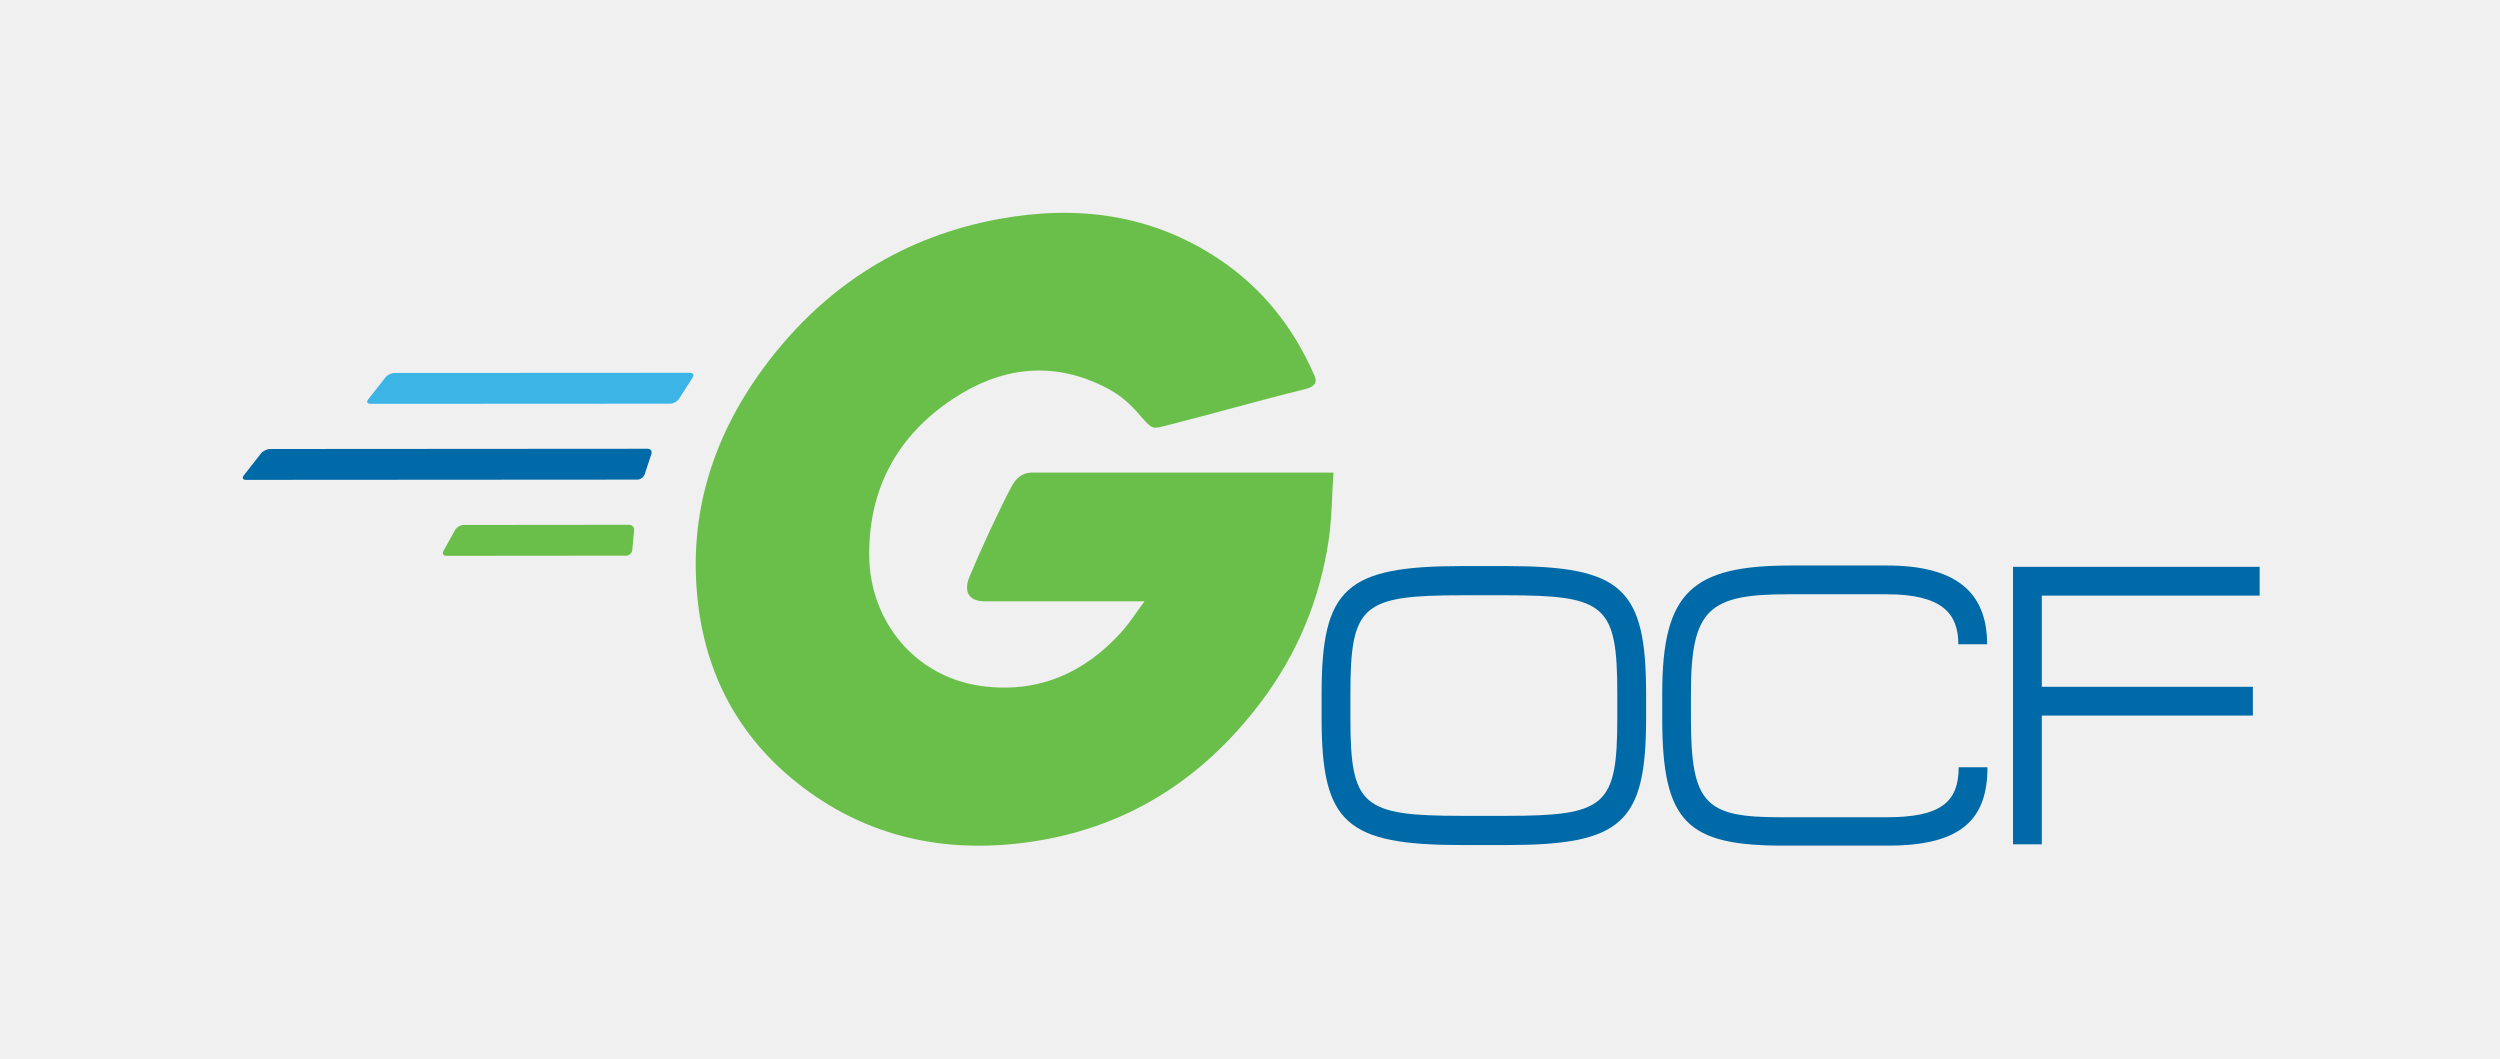
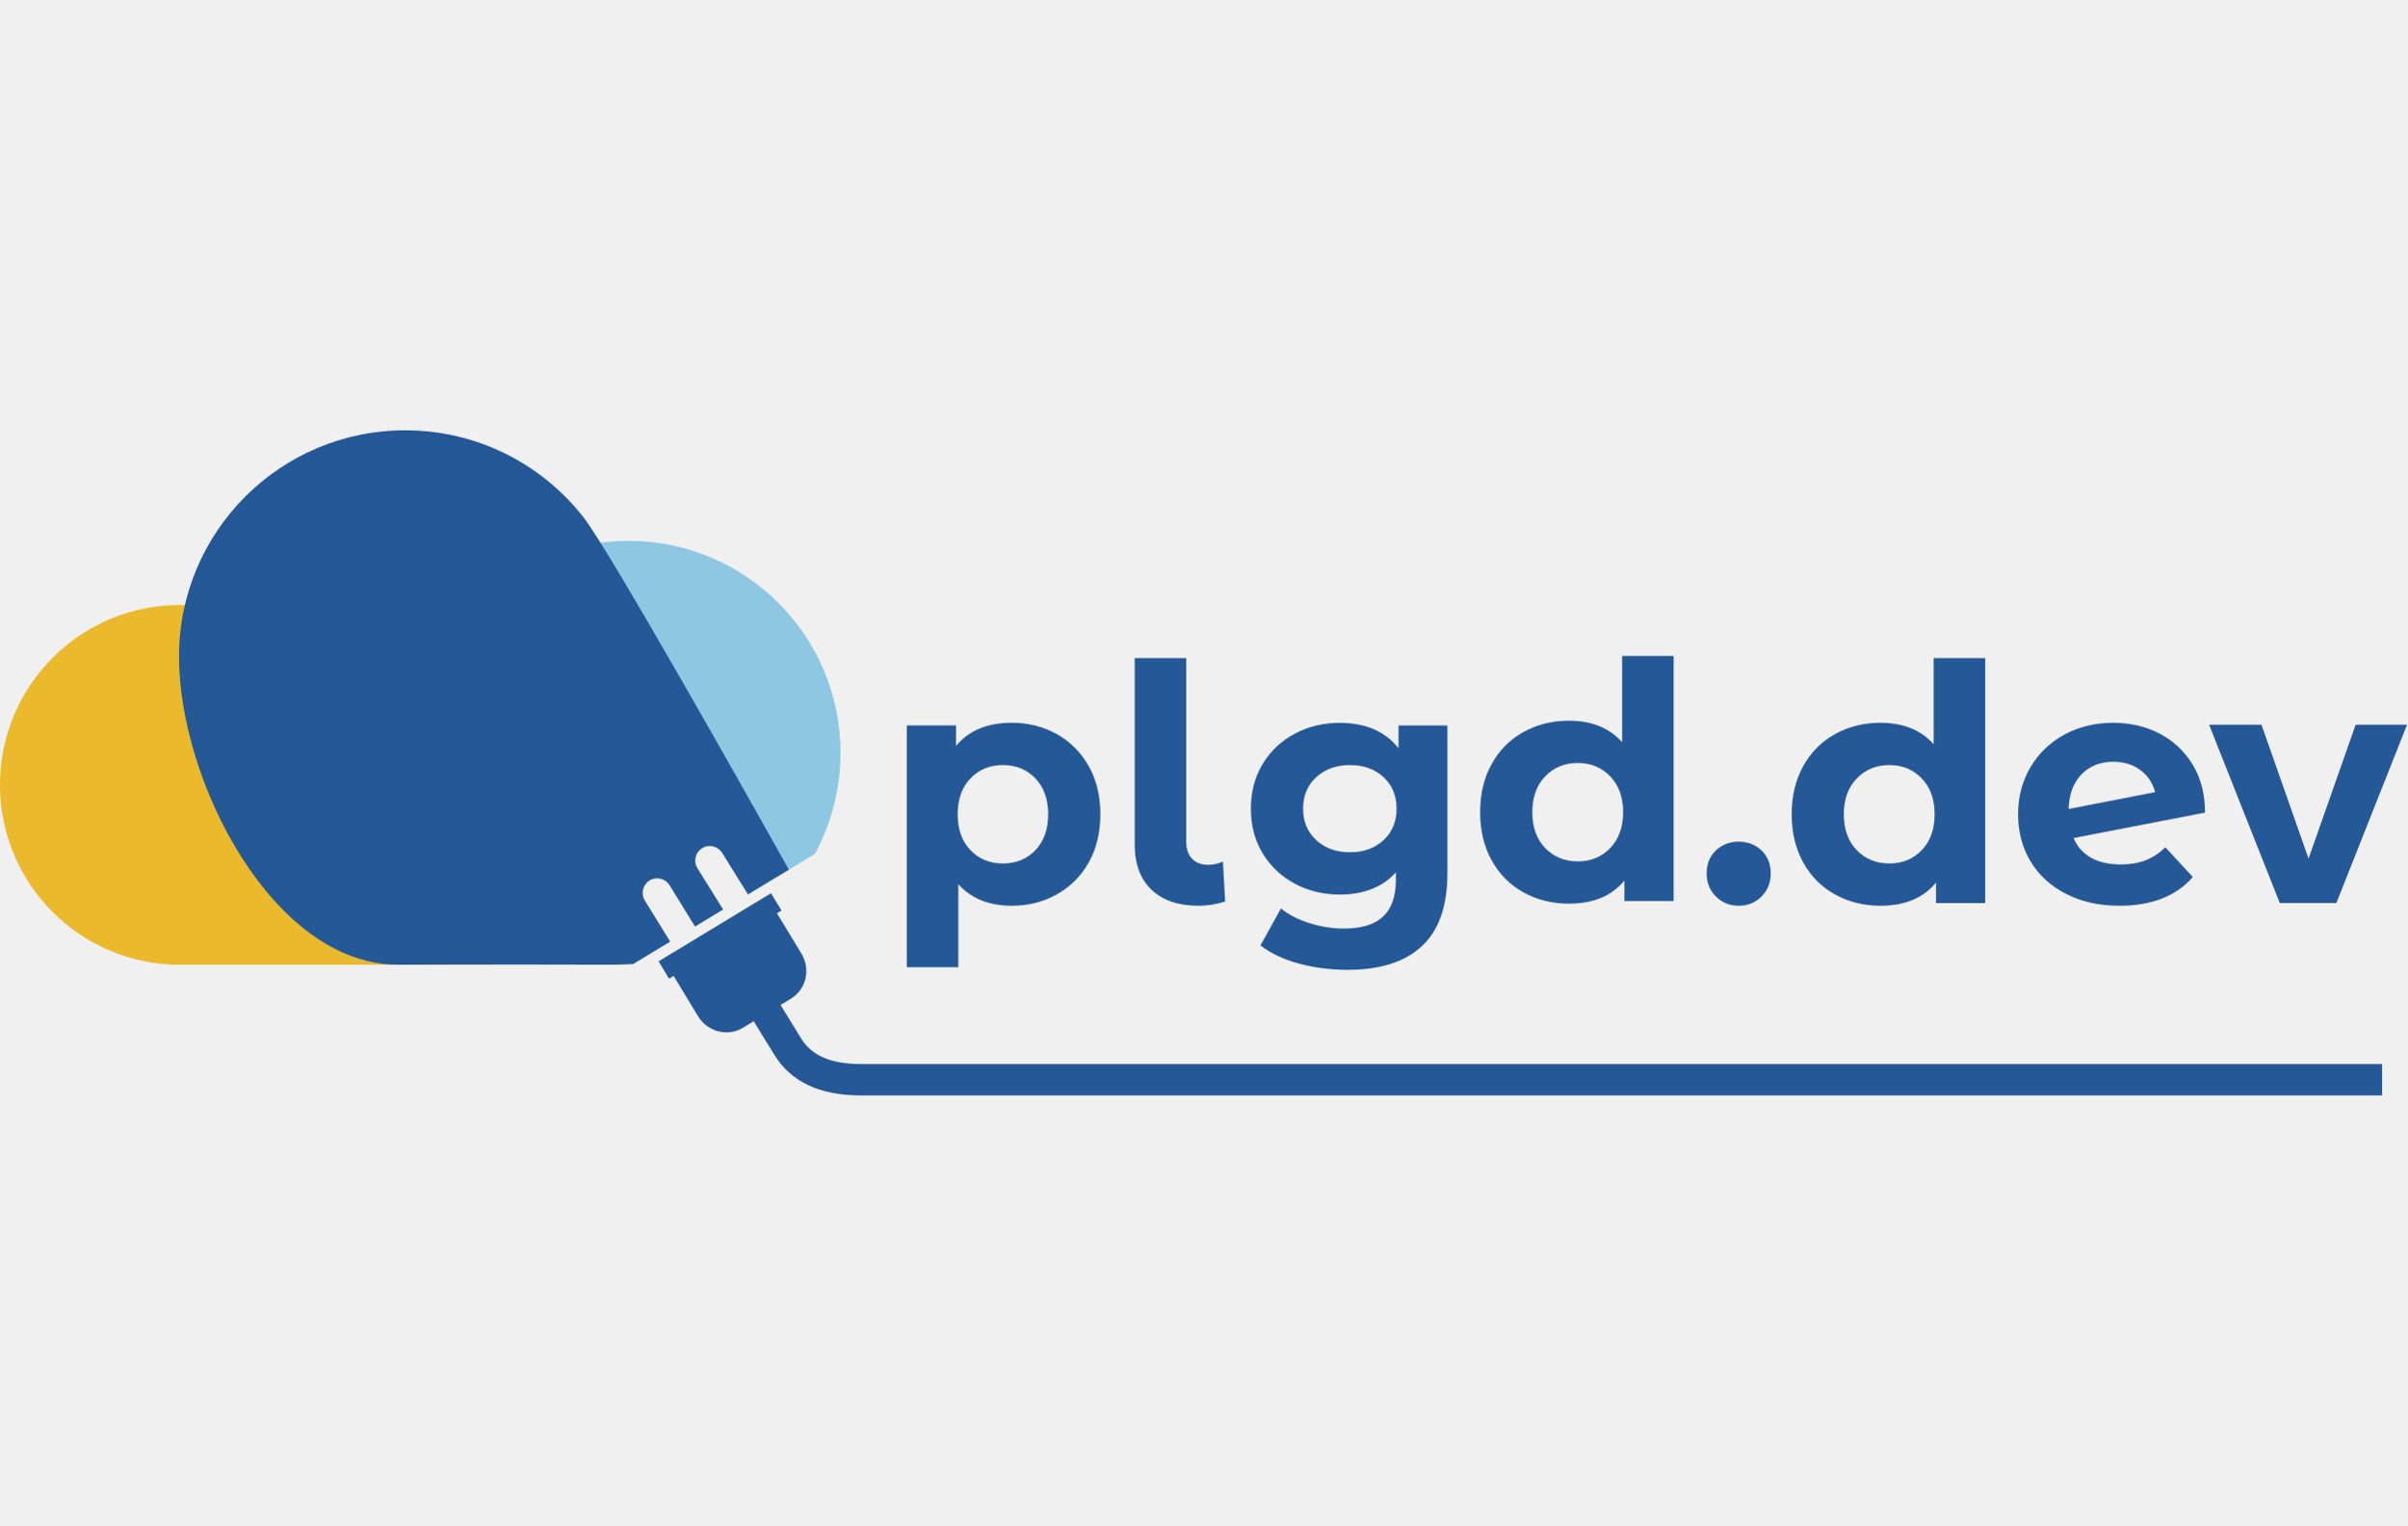
- <svg xmlns="http://www.w3.org/2000/svg" version="1.1" id="Ebene_1" x="0px" y="0px" viewBox="0 0 302.17 127.91" xml:space="preserve">
-   <style type="text/css">
- 	.st0{fill:#3CB4E5;}
- 	.st1{fill:#0069A7;}
- 	.st2{fill:#6ABF4B;}
- </style>
+ <svg xmlns="http://www.w3.org/2000/svg" xmlns:xlink="http://www.w3.org/1999/xlink" version="1.1" preserveAspectRatio="xMidYMid meet" viewBox="0 0 552.15 350" width="552.15" height="350">
+   <defs>
+     <path d="M249.76 175.77C251.53 178.93 252.41 182.6 252.41 186.79C252.41 190.99 251.52 194.66 249.76 197.82C247.99 200.97 245.55 203.42 242.45 205.16C239.34 206.91 235.89 207.78 232.1 207.78C226.9 207.78 222.81 206.14 219.83 202.85C219.83 204.12 219.83 210.46 219.83 221.87L208.01 221.87L208.01 166.41L219.3 166.41C219.3 169.23 219.3 170.79 219.3 171.11C222.23 167.57 226.5 165.8 232.1 165.8C235.89 165.81 239.34 166.68 242.45 168.42C245.55 170.17 247.99 172.62 249.76 175.77ZM240.44 186.8C240.44 183.36 239.47 180.62 237.52 178.58C235.58 176.53 233.09 175.51 230.06 175.51C227.03 175.51 224.54 176.53 222.6 178.58C220.65 180.62 219.68 183.36 219.68 186.8C219.68 190.23 220.65 192.97 222.6 195.02C224.54 197.06 227.03 198.08 230.06 198.08C233.09 198.08 235.58 197.06 237.52 195.02C239.47 192.97 240.44 190.23 240.44 186.8Z" id="aqp1ppQqr" />
+     <path d="M260.29 193.69C260.29 190.84 260.29 176.6 260.29 150.96L272.11 150.96C272.11 176.19 272.11 190.2 272.11 193.01C272.11 194.73 272.55 196.05 273.43 196.98C274.32 197.92 275.57 198.39 277.18 198.39C277.79 198.39 278.41 198.31 279.04 198.16C279.67 198.01 280.16 197.83 280.52 197.63C280.57 198.54 280.99 205.88 281.04 206.8C279.07 207.45 277.03 207.78 274.91 207.78C270.31 207.78 266.73 206.56 264.15 204.11C261.57 201.66 260.29 198.18 260.29 193.69Z" id="g5IhFoBUkA" />
+     <path d="M332.02 200.36C332.02 207.83 330.08 213.39 326.19 217.02C322.3 220.66 316.62 222.48 309.14 222.48C305.2 222.48 301.46 222 297.93 221.04C294.39 220.08 291.46 218.69 289.14 216.87C289.61 216.02 293.37 209.24 293.84 208.39C295.55 209.8 297.73 210.93 300.35 211.76C302.98 212.59 305.6 213.01 308.23 213.01C312.32 213.01 315.34 212.09 317.28 210.24C319.23 208.4 320.2 205.61 320.2 201.87C320.2 201.7 320.2 200.3 320.2 200.13C317.12 203.52 312.83 205.21 307.32 205.21C303.58 205.21 300.16 204.39 297.06 202.74C293.95 201.1 291.49 198.79 289.67 195.81C287.85 192.83 286.94 189.4 286.94 185.51C286.94 181.62 287.85 178.19 289.67 175.21C291.49 172.23 293.95 169.92 297.06 168.28C300.16 166.64 303.58 165.82 307.32 165.82C313.23 165.82 317.73 167.76 320.81 171.65C320.81 171.3 320.81 169.56 320.81 166.42L332.02 166.42L332.02 166.42L332.02 166.42C332.02 186.78 332.02 198.09 332.02 200.36ZM320.36 185.51C320.36 182.53 319.36 180.12 317.36 178.27C315.37 176.43 312.8 175.51 309.67 175.51C306.54 175.51 303.97 176.43 301.95 178.27C299.93 180.12 298.92 182.53 298.92 185.51C298.92 188.49 299.93 190.9 301.95 192.74C303.97 194.59 306.54 195.51 309.67 195.51C312.8 195.51 315.37 194.59 317.36 192.74C319.36 190.9 320.36 188.49 320.36 185.51Z" id="d2dg5AZ2Yp" />
+     <path d="M496.72 194.37C497.35 195.05 502.38 200.51 503.01 201.19C499.17 205.58 493.56 207.78 486.19 207.78C481.59 207.78 477.53 206.89 473.99 205.09C470.46 203.3 467.73 200.81 465.81 197.63C463.89 194.45 462.93 190.84 462.93 186.8C462.93 182.81 463.88 179.21 465.77 176C467.67 172.79 470.27 170.29 473.58 168.5C476.88 166.71 480.61 165.81 484.75 165.81C488.64 165.81 492.18 166.63 495.36 168.27C498.54 169.92 501.08 172.29 502.97 175.39C504.87 178.5 505.81 182.17 505.81 186.41C502.8 187 478.68 191.67 475.66 192.25C476.52 194.27 477.87 195.78 479.71 196.79C481.56 197.81 483.82 198.31 486.49 198.31C488.61 198.31 490.5 198 492.14 197.36C493.78 196.73 495.31 195.73 496.72 194.37ZM474.52 185.58C476.51 185.2 492.39 182.11 494.37 181.72C493.81 179.6 492.68 177.91 490.96 176.64C489.24 175.38 487.17 174.75 484.75 174.75C481.77 174.75 479.35 175.71 477.48 177.63C475.61 179.55 474.63 182.2 474.52 185.58Z" id="d109jnCoZC" />
+     <path d="M455.39 207.17L444.1 207.17C444.1 204.36 444.1 202.79 444.1 202.48C441.17 206.01 436.93 207.78 431.37 207.78C427.53 207.78 424.06 206.92 420.96 205.2C417.85 203.49 415.41 201.04 413.65 197.86C411.88 194.67 411 190.99 411 186.8C411 182.6 411.88 178.92 413.65 175.74C415.41 172.55 417.85 170.1 420.96 168.39C424.06 166.67 427.53 165.81 431.37 165.81C436.57 165.81 440.64 167.45 443.57 170.74C443.57 169.42 443.57 162.83 443.57 150.96L455.39 150.96L455.39 150.96L455.39 207.17ZM443.79 186.8C443.79 183.36 442.81 180.62 440.84 178.58C438.87 176.53 436.4 175.51 433.42 175.51C430.39 175.51 427.89 176.53 425.92 178.58C423.95 180.62 422.96 183.36 422.96 186.8C422.96 190.23 423.95 192.97 425.92 195.02C427.89 197.06 430.39 198.08 433.42 198.08C436.4 198.08 438.87 197.06 440.84 195.02C442.81 192.97 443.79 190.23 443.79 186.8Z" id="fkPXsd6M2" />
+     <path d="M383.92 206.7L372.63 206.7C372.63 203.88 372.63 202.31 372.63 202C369.7 205.54 365.46 207.3 359.91 207.3C356.07 207.3 352.6 206.44 349.49 204.72C346.38 203.01 343.95 200.56 342.18 197.38C340.41 194.19 339.53 190.51 339.53 186.32C339.53 182.13 340.41 178.44 342.18 175.26C343.95 172.07 346.38 169.62 349.49 167.91C352.59 166.19 356.07 165.33 359.91 165.33C365.11 165.33 369.17 166.98 372.1 170.26C372.1 168.94 372.1 162.35 372.1 150.48L383.92 150.48L383.92 150.48L383.92 206.7ZM372.33 186.32C372.33 182.88 371.34 180.14 369.37 178.1C367.4 176.05 364.93 175.03 361.95 175.03C358.92 175.03 356.42 176.05 354.45 178.1C352.48 180.14 351.5 182.88 351.5 186.32C351.5 189.75 352.48 192.49 354.45 194.54C356.42 196.58 358.92 197.6 361.95 197.6C364.93 197.61 367.41 196.58 369.37 194.54C371.34 192.49 372.33 189.75 372.33 186.32Z" id="bGCJP169v" />
+     <path d="M391.49 200.36C391.49 198.18 392.2 196.43 393.61 195.09C395.03 193.75 396.77 193.08 398.84 193.08C400.91 193.08 402.65 193.75 404.07 195.09C405.48 196.43 406.19 198.19 406.19 200.36C406.19 202.48 405.48 204.25 404.07 205.66C402.65 207.07 400.91 207.78 398.84 207.78C396.77 207.78 395.03 207.07 393.61 205.66C392.2 204.25 391.49 202.48 391.49 200.36Z" id="e1tb2t0tID" />
+     <path d="M186.93 195.87C186.31 196.25 183.2 198.15 177.6 201.56C168.06 195.32 162.76 191.85 161.71 191.15C161.52 191.16 151.37 193.25 146.91 201.08C142.79 208.31 95.55 199.55 95.55 172.7C95.55 145.84 117.32 124.07 144.18 124.07C171.03 124.07 192.8 145.84 192.8 172.69C192.8 181.09 190.67 188.98 186.93 195.87Z" id="abIRth3LR" />
+     <path d="M41.27 221.32C18.48 221.32 0 202.84 0 180.05C0 157.26 18.48 138.78 41.27 138.78C54.45 138.78 66.19 144.96 73.75 154.58C79.26 161.6 112.59 221.32 112.59 221.32C98.33 221.32 56.45 221.32 41.27 221.32Z" id="dN4tyF9wK" />
+     <path d="" id="a4Erk2ijRC" />
+     <path d="" id="aPCLMN5Ni" />
+     <path d="" id="a21vTEyX91" />
+     <path d="" id="a3OOF4sT0B" />
+     <path d="M197.4 251.29C188.16 251.29 181.56 248.23 177.77 242.19C175.58 238.72 167.58 225.57 167.24 225.01C167.85 224.64 172.77 221.64 173.38 221.27C173.47 221.4 181.71 234.94 183.86 238.36C186.28 242.21 190.71 244.09 197.4 244.09C220.67 244.09 337.01 244.09 546.43 244.09L546.43 251.29L546.43 251.29C337.01 251.29 220.67 251.29 197.4 251.29Z" id="f3w081Eql" />
+     <path d="M165.64 195.63C166.03 196.27 168.01 199.45 171.58 205.19C177.21 201.77 180.34 199.88 180.96 199.5C173.08 185.42 139.89 126.35 133.79 118.59C124.29 106.49 109.53 98.71 92.96 98.71C64.3 98.71 41.06 121.95 41.06 150.61C41.06 179.27 62.66 221.31 91.32 221.31C99.83 221.31 104.45 221.21 139.58 221.31C141.55 221.32 143.43 221.27 145.24 221.16C145.8 220.82 148.64 219.1 153.73 216.01C150.25 210.36 148.32 207.23 147.93 206.6C146.95 205.04 147.42 202.99 148.97 202C150.53 201.02 152.59 201.49 153.57 203.05C153.96 203.68 155.92 206.85 159.43 212.55L165.88 208.64C162.35 202.97 160.39 199.82 159.99 199.19C159.01 197.63 159.48 195.57 161.04 194.59C162.6 193.61 164.65 194.07 165.64 195.63Z" id="ajatc0Uw8" />
+     <path d="M153.48 224.51L154.52 223.88C157.88 229.42 159.75 232.5 160.12 233.11C162.3 236.71 166.91 237.9 170.41 235.78C171.52 235.11 180.33 229.77 181.43 229.1C184.94 226.97 186.01 222.33 183.83 218.74C183.45 218.12 181.59 215.05 178.23 209.51L179.27 208.88L176.86 204.9L151.07 220.53L153.48 224.51Z" id="b1CtB1Ylfv" />
+     <path d="M518.76 166.25L529.56 196.96L540.36 166.25L552.15 166.25L535.94 207.15L522.96 207.15L506.75 166.25L518.76 166.25Z" id="a2PX8UooC" />
+   </defs>
  <g>
    <g>
      <g>
-         <path class="st0" d="M44.76,48.81c-0.37,0-0.49-0.24-0.26-0.53l2.09-2.67c0.23-0.29,0.72-0.53,1.09-0.53l35.73-0.02     c0.37,0,0.51,0.25,0.31,0.57l-1.66,2.59c-0.2,0.31-0.67,0.57-1.04,0.57L44.76,48.81z" />
+         <use xlink:href="#aqp1ppQqr" opacity="1" fill="#255897" fill-opacity="1" />
+         <g>
+           <use xlink:href="#aqp1ppQqr" opacity="1" fill-opacity="0" stroke="#000000" stroke-width="1" stroke-opacity="0" />
+         </g>
+       </g>
+       <g>
+         <use xlink:href="#g5IhFoBUkA" opacity="1" fill="#255897" fill-opacity="1" />
+         <g>
+           <use xlink:href="#g5IhFoBUkA" opacity="1" fill-opacity="0" stroke="#000000" stroke-width="1" stroke-opacity="0" />
+         </g>
+       </g>
+       <g>
+         <use xlink:href="#d2dg5AZ2Yp" opacity="1" fill="#255897" fill-opacity="1" />
+         <g>
+           <use xlink:href="#d2dg5AZ2Yp" opacity="1" fill-opacity="0" stroke="#000000" stroke-width="1" stroke-opacity="0" />
+         </g>
+       </g>
+       <g>
+         <use xlink:href="#d109jnCoZC" opacity="1" fill="#255897" fill-opacity="1" />
+         <g>
+           <use xlink:href="#d109jnCoZC" opacity="1" fill-opacity="0" stroke="#000000" stroke-width="1" stroke-opacity="0" />
+         </g>
+       </g>
+       <g>
+         <use xlink:href="#fkPXsd6M2" opacity="1" fill="#255897" fill-opacity="1" />
+         <g>
+           <use xlink:href="#fkPXsd6M2" opacity="1" fill-opacity="0" stroke="#000000" stroke-width="1" stroke-opacity="0" />
+         </g>
+       </g>
+       <g>
+         <use xlink:href="#bGCJP169v" opacity="1" fill="#255897" fill-opacity="1" />
+         <g>
+           <use xlink:href="#bGCJP169v" opacity="1" fill-opacity="0" stroke="#000000" stroke-width="1" stroke-opacity="0" />
+         </g>
+       </g>
+       <g>
+         <use xlink:href="#e1tb2t0tID" opacity="1" fill="#255897" fill-opacity="1" />
+         <g>
+           <use xlink:href="#e1tb2t0tID" opacity="1" fill-opacity="0" stroke="#000000" stroke-width="1" stroke-opacity="0" />
+         </g>
+       </g>
+       <g>
+         <use xlink:href="#abIRth3LR" opacity="1" fill="#8ec7e1" fill-opacity="1" />
+         <g>
+           <use xlink:href="#abIRth3LR" opacity="1" fill-opacity="0" stroke="#000000" stroke-width="1" stroke-opacity="0" />
+         </g>
+       </g>
+       <g>
+         <use xlink:href="#dN4tyF9wK" opacity="1" fill="#eab92c" fill-opacity="1" />
+         <g>
+           <use xlink:href="#dN4tyF9wK" opacity="1" fill-opacity="0" stroke="#000000" stroke-width="1" stroke-opacity="0" />
+         </g>
+       </g>
+       <g>
+         <use xlink:href="#a4Erk2ijRC" opacity="1" fill="#000000" fill-opacity="0" />
+         <g>
+           <use xlink:href="#a4Erk2ijRC" opacity="1" fill-opacity="0" stroke="#4365a8" stroke-width="14.17" stroke-opacity="1" />
+         </g>
+       </g>
+       <g>
+         <use xlink:href="#aPCLMN5Ni" opacity="1" fill="#000000" fill-opacity="0" />
+         <g>
+           <use xlink:href="#aPCLMN5Ni" opacity="1" fill-opacity="0" stroke="#4365a8" stroke-width="14.17" stroke-opacity="1" />
+         </g>
+       </g>
+       <g>
+         <use xlink:href="#a21vTEyX91" opacity="1" fill="#000000" fill-opacity="0" />
+         <g>
+           <use xlink:href="#a21vTEyX91" opacity="1" fill-opacity="0" stroke="#ffffff" stroke-width="14.17" stroke-opacity="1" />
+         </g>
+       </g>
+       <g>
+         <use xlink:href="#a3OOF4sT0B" opacity="1" fill="#000000" fill-opacity="0" />
+         <g>
+           <use xlink:href="#a3OOF4sT0B" opacity="1" fill-opacity="0" stroke="#ffffff" stroke-width="14.17" stroke-opacity="1" />
+         </g>
+       </g>
+       <g>
+         <use xlink:href="#f3w081Eql" opacity="1" fill="#255897" fill-opacity="1" />
+         <g>
+           <use xlink:href="#f3w081Eql" opacity="1" fill-opacity="0" stroke="#000000" stroke-width="1" stroke-opacity="0" />
+         </g>
+       </g>
+       <g>
+         <use xlink:href="#ajatc0Uw8" opacity="1" fill="#255897" fill-opacity="1" />
+         <g>
+           <use xlink:href="#ajatc0Uw8" opacity="1" fill-opacity="0" stroke="#000000" stroke-width="1" stroke-opacity="0" />
+         </g>
+       </g>
+       <g>
+         <use xlink:href="#b1CtB1Ylfv" opacity="1" fill="#255897" fill-opacity="1" />
+         <g>
+           <use xlink:href="#b1CtB1Ylfv" opacity="1" fill-opacity="0" stroke="#000000" stroke-width="1" stroke-opacity="0" />
+         </g>
+       </g>
+       <g>
+         <use xlink:href="#a2PX8UooC" opacity="1" fill="#255897" fill-opacity="1" />
+         <g>
+           <use xlink:href="#a2PX8UooC" opacity="1" fill-opacity="0" stroke="#000000" stroke-width="1" stroke-opacity="0" />
+         </g>
      </g>
    </g>
  </g>
-   <g>
-     <g>
-       <g>
-         <path class="st1" d="M29.72,58c-0.37,0-0.49-0.24-0.26-0.53l2.09-2.67c0.23-0.29,0.72-0.53,1.09-0.53l45.63-0.03     c0.37,0,0.58,0.29,0.46,0.64l-0.81,2.45c-0.12,0.35-0.51,0.64-0.88,0.64L29.72,58z" />
-       </g>
-     </g>
-   </g>
-   <g>
-     <g>
-       <g>
-         <path class="st2" d="M53.95,67.18c-0.37,0-0.53-0.26-0.35-0.59l1.42-2.55c0.18-0.32,0.63-0.59,1-0.59l20.02-0.02     c0.37,0,0.64,0.3,0.61,0.67l-0.23,2.39c-0.04,0.37-0.37,0.67-0.74,0.67L53.95,67.18z" />
-       </g>
-     </g>
-   </g>
-   <g>
-     <g>
-       <path class="st2" d="M157.73,47.04c-6.28,1.55-10.6,2.84-16.78,4.4c-1.53,0.38-1.64,0.53-2.92-0.96c-1.51-1.75-2.57-2.76-4.69-3.8    c-6.3-3.1-12.41-2.24-18.05,1.46c-6.76,4.44-10.31,10.85-10.23,19.05c0.08,8,5.63,14.62,13.51,15.72    c6.76,0.94,12.48-1.49,17.02-6.57c0.95-1.06,1.72-2.28,2.74-3.66c-3.65,0-8.08,0-19.28,0c-2.09,0-2.57-1.28-1.86-3    c1.26-3.05,3.7-8.33,5.1-10.92c0.33-0.61,1.02-1.64,2.46-1.64c5.07,0,23.9,0,36.42,0c-0.18,2.72-0.18,5.44-0.57,8.11    c-1.06,7.23-3.8,13.81-8.2,19.64c-7.17,9.51-16.56,15.41-28.46,16.97c-9.78,1.28-18.88-0.63-26.85-6.64    c-7.36-5.56-11.61-13.03-12.71-22.18c-1.31-10.93,1.87-20.66,8.46-29.29c7.11-9.3,16.47-15.19,28.01-17.28    c9.38-1.7,18.36-0.55,26.47,4.86c5.29,3.53,9.05,8.31,11.58,14.14C159.26,46.26,158.85,46.76,157.73,47.04z" />
-     </g>
-   </g>
-   <path id="XMLID_13_" class="st1" d="M200.91,86.85v-3.04c0-12.32,3.62-15.46,15.65-15.46h11.5c8.11,0,12.12,3.04,12.12,9.52h-3.48  c0-3.77-2.03-6.04-8.65-6.04h-11.98c-9.52,0-11.69,1.79-11.69,11.93v3.09c0,10.39,1.79,11.93,10.82,11.93h12.85  c6.47,0,8.69-1.79,8.69-6.04h3.48c0,6.28-3.14,9.47-12.03,9.47h-12.61C203.95,102.21,200.91,99.46,200.91,86.85z" />
-   <path id="XMLID_10_" class="st1" d="M176.74,102.14c-14.1,0-17-2.66-17-15.36v-2.9c0-12.8,2.9-15.46,17-15.46h5.31  c14.01,0,16.91,2.66,16.91,15.46v2.9c0,12.7-2.9,15.36-16.91,15.36H176.74z M195.48,86.78v-2.9c0-10.77-1.4-11.93-13.48-11.93h-5.26  c-12.12,0-13.52,1.16-13.52,11.93v2.9c0,10.67,1.4,11.83,13.52,11.83H182C194.08,98.61,195.48,97.45,195.48,86.78z" />
-   <path id="XMLID_8_" class="st1" d="M243.31,68.51h29.81v3.48h-26.33v11.02h25.51v3.48h-25.51v15.56h-3.48V68.51z" />
</svg>
